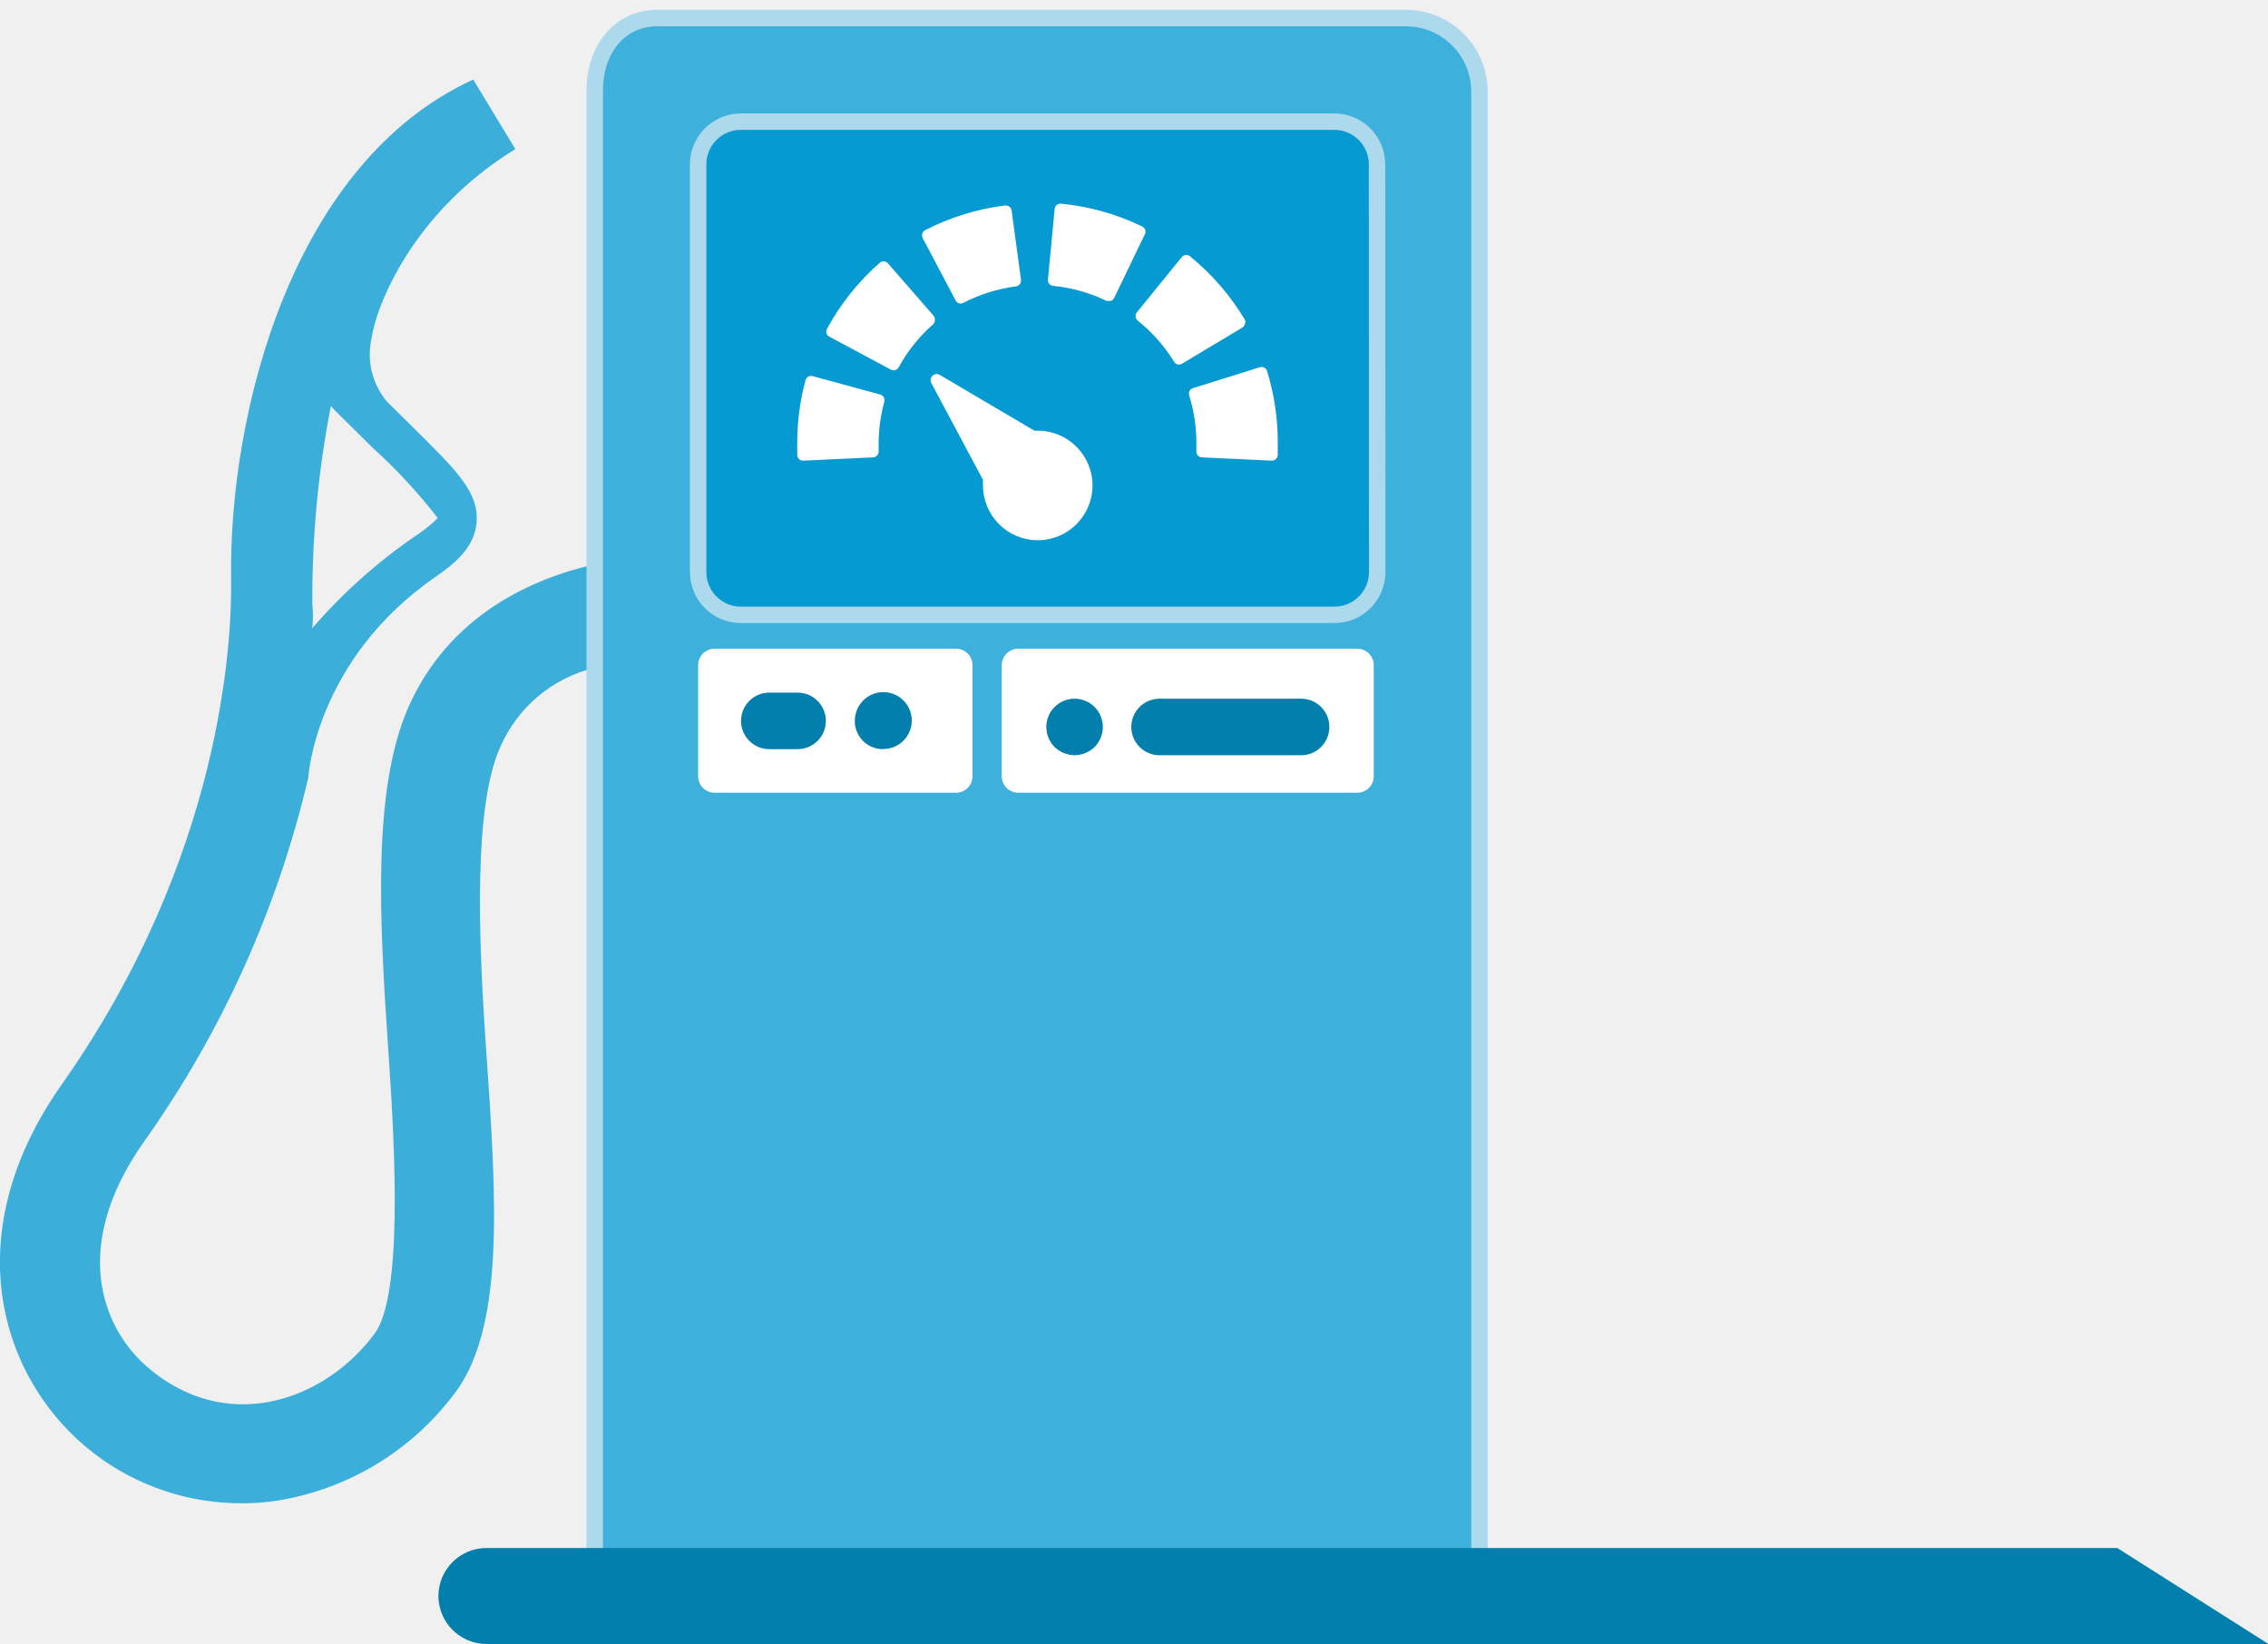
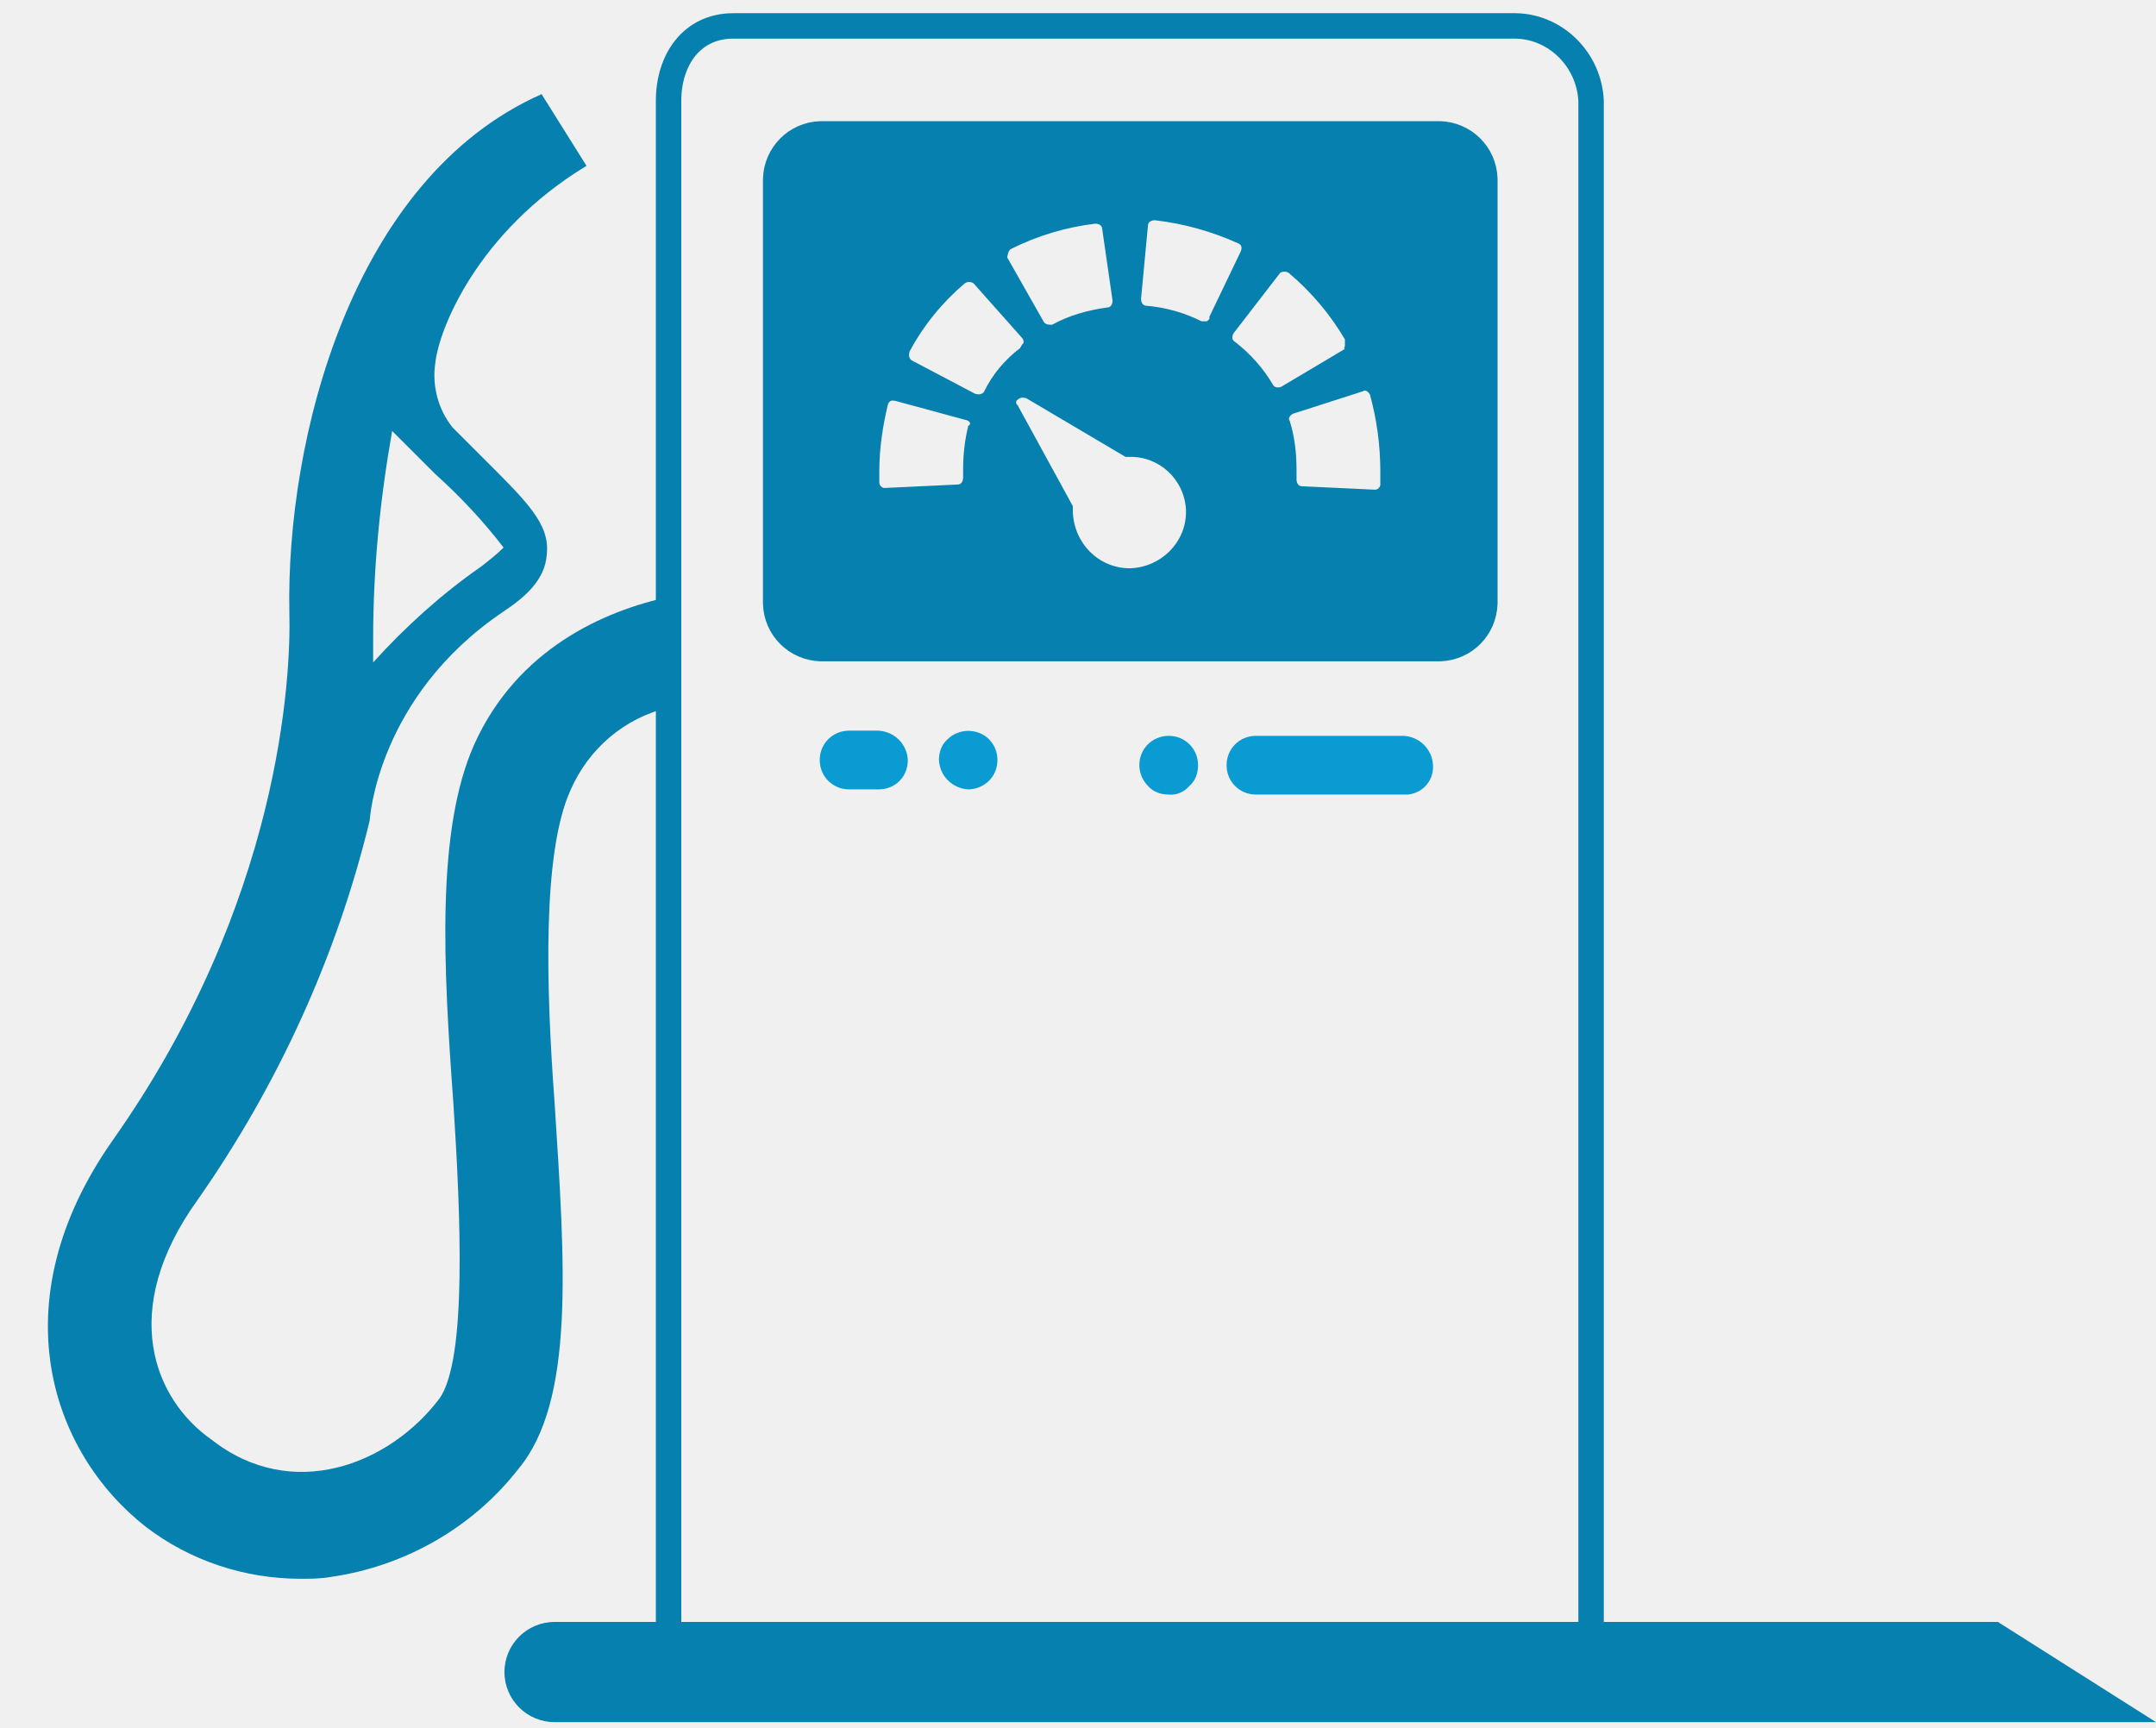
- <svg xmlns="http://www.w3.org/2000/svg" id="Layer_1" data-name="Layer 1" viewBox="0 0 137.97 100">
-   <defs>
-     <style>.cls-1{fill:#3bafda;}.cls-2{fill:#059bd2;}.cls-3{fill:#3db0db;stroke:#acd9eb;stroke-miterlimit:10;}.cls-4{fill:#027fad;}.cls-5{fill:#fff;}</style>
-   </defs>
-   <path class="cls-1" d="M24.85,43c-2.19,5-1.79,12.77-1.22,21,.44,6.31.84,14.84-.84,17.12-2.92,3.95-8.59,6.06-13.34,2.43C6.26,81.16,4.14,76,8.75,69.46a63,63,0,0,0,10-22.14s.41-7.17,7.77-12.25c1.21-.83,2.35-1.81,2.47-3.28.16-1.83-1.19-3.15-3.86-5.79l-1.58-1.56a4.46,4.46,0,0,1-.95-3.84c.25-1.87,2.42-7.65,8.75-11.53L28.79,4.84C17.71,9.9,13.91,25.25,14.06,35.2c.06,3.71-.52,16.88-10.3,30.76-6.6,9.36-3.61,18.21,2,22.48a14.7,14.7,0,0,0,9,3,14.9,14.9,0,0,0,1.7-.1,16.79,16.79,0,0,0,11-6.33C30.77,81,30.21,73,29.56,63.63c-.47-6.81-.74-14.52.85-18.14a8.42,8.42,0,0,1,5.8-4.88V34.32C32.45,35.16,27.35,37.37,24.85,43ZM19,36.76a60.89,60.89,0,0,1,1.13-12.07c.07.07.12.15.19.22.84.84,1.61,1.6,2.31,2.29a33.29,33.29,0,0,1,4,4.31,8.27,8.27,0,0,1-1.34,1.08A32.7,32.7,0,0,0,19,38.21C19.05,37.66,19.05,37.17,19,36.76Z" />
-   <rect class="cls-2" x="39.96" y="3.61" width="47.57" height="37.97" />
-   <path class="cls-3" d="M90,95V5.48A4.48,4.48,0,0,0,85.6,1.1H40c-2.39,0-3.82,2-3.82,4.38V95M83.78,34.8a2.6,2.6,0,0,1-2.6,2.6H45.07a2.6,2.6,0,0,1-2.6-2.6V10a2.6,2.6,0,0,1,2.6-2.6h36.1a2.6,2.6,0,0,1,2.6,2.6Z" />
-   <path class="cls-4" d="M138,100H29.59a2.93,2.93,0,0,1-2.92-2.92h0a2.93,2.93,0,0,1,2.92-2.92H128.8" />
-   <path class="cls-5" d="M56.87,19.45a.36.36,0,0,0-.09-.26L54,16a.36.36,0,0,0-.5,0,14.63,14.63,0,0,0-3.19,4,.35.35,0,0,0,.14.48l3.74,2a.35.35,0,0,0,.48-.14,9.67,9.67,0,0,1,2.11-2.63A.35.35,0,0,0,56.87,19.45Z" />
-   <path class="cls-5" d="M58.13,18.27a.35.35,0,0,0,.48.15,9.56,9.56,0,0,1,3.2-1,.36.36,0,0,0,.3-.4l-.57-4.22a.36.36,0,0,0-.4-.3A14.51,14.51,0,0,0,56.28,14a.36.36,0,0,0-.15.48Z" />
-   <path class="cls-5" d="M53.55,24l-4.11-1.12a.36.36,0,0,0-.44.25A14.66,14.66,0,0,0,48.5,27c0,.22,0,.45,0,.68a.35.35,0,0,0,.35.34h0l4.26-.2a.35.35,0,0,0,.34-.37c0-.16,0-.31,0-.45a9.69,9.69,0,0,1,.34-2.54A.36.36,0,0,0,53.55,24Z" />
-   <path class="cls-5" d="M69.47,13.77a14.52,14.52,0,0,0-4.92-1.38.35.35,0,0,0-.39.32L63.75,17a.35.35,0,0,0,.32.39,9.56,9.56,0,0,1,3.24.91.35.35,0,0,0,.15,0l.12,0a.35.35,0,0,0,.2-.18l1.85-3.84A.35.35,0,0,0,69.47,13.77Z" />
-   <path class="cls-5" d="M75.73,19.72a.35.35,0,0,0,0-.27,14.64,14.64,0,0,0-3.34-3.86.35.35,0,0,0-.5.05L69.16,19a.36.36,0,0,0,.05.5A9.68,9.68,0,0,1,71.42,22a.35.35,0,0,0,.49.12l3.66-2.19A.36.36,0,0,0,75.73,19.72Z" />
-   <path class="cls-5" d="M77.08,22.57a.35.35,0,0,0-.44-.23l-4.07,1.27a.35.35,0,0,0-.23.44A9.66,9.66,0,0,1,72.78,27c0,.15,0,.29,0,.45a.35.35,0,0,0,.34.37l4.26.2h0a.36.36,0,0,0,.35-.34c0-.24,0-.46,0-.68A14.62,14.62,0,0,0,77.08,22.57Z" />
-   <path class="cls-5" d="M63.11,26.2h-.18l-5.77-3.4a.37.37,0,0,0-.51.49l3.15,5.9a3.39,3.39,0,0,0,0,.34,3.33,3.33,0,1,0,3.33-3.33Z" />
-   <rect class="cls-5" x="42.47" y="39.46" width="16.69" height="8.76" rx="1" ry="1" />
-   <rect class="cls-5" x="60.94" y="39.46" width="22.63" height="8.76" rx="1" ry="1" />
-   <path class="cls-4" d="M48.52,45.57H46.8a1.72,1.72,0,1,1,0-3.44h1.72a1.72,1.72,0,0,1,0,3.44Z" />
-   <path class="cls-4" d="M53.68,45.57A1.71,1.71,0,0,1,52,43.84a1.77,1.77,0,0,1,.5-1.22,1.73,1.73,0,1,1,1.22,2.94Z" />
-   <path class="cls-4" d="M79.14,45.94H70.54a1.72,1.72,0,1,1,0-3.44h8.61a1.72,1.72,0,0,1,0,3.44Z" />
-   <path class="cls-4" d="M65.37,45.94a1.81,1.81,0,0,1-1.22-.5,1.78,1.78,0,0,1-.5-1.22,1.72,1.72,0,1,1,3.44,0,1.78,1.78,0,0,1-.5,1.22A1.81,1.81,0,0,1,65.37,45.94Z" />
+ <svg xmlns="http://www.w3.org/2000/svg" version="1.1" id="Layer_1" x="0px" y="0px" viewBox="0 0 249.6 200" style="enable-background:new 0 0 249.6 200;" xml:space="preserve">
+   <style type="text/css">
+ 	.st0{fill:#0680AE;}
+ 	.st1{fill:none;stroke:#0680AE;stroke-width:2.945;stroke-miterlimit:10;}
+ 	.st2{fill:#0A9BD2;}
+ </style>
+   <path class="st0" d="M54.9,86.2c-4.4,9.9-3.6,25.4-2.4,41.7c0.8,12.5,1.6,29.4-1.6,34c-5.8,7.7-17.1,12.1-26.4,4.8  c-6.6-4.6-10.9-14.9-1.6-27.8c9.3-13.3,16.1-28.2,19.9-43.9c0,0,0.8-14.3,15.5-24.2c2.4-1.6,4.8-3.6,5-6.6c0.4-3.6-2.4-6.2-7.7-11.5  l-3.2-3.2c-1.7-2.1-2.4-4.9-2-7.5c0.4-3.8,4.8-15.1,17.5-22.8l-5.2-8.3c-22.1,9.8-29.6,40.2-29.2,60c0.2,7.4-1,33.6-20.5,61.2  c-13.1,18.7-7.1,36.1,3.9,44.7c5.1,3.9,11.4,6,17.9,6c1.1,0,2.3,0,3.4-0.2c8.6-1.2,16.5-5.7,21.8-12.5c6.6-7.9,5.4-23.8,4.2-42.5  c-1-13.5-1.4-28.8,1.8-36c2.1-4.9,6.3-8.5,11.5-9.7V69.1C70,70.7,59.9,75.1,54.9,86.2z M43.2,73.9c0-8.1,0.8-16.1,2.2-24l0.4,0.4  l4.6,4.6c2.9,2.6,5.6,5.5,7.9,8.5c-0.8,0.8-1.7,1.5-2.6,2.2c-4.6,3.2-8.8,7-12.5,11.1V73.9z" />
+   <path class="st1" d="M184.2,189.5V11.7c-0.2-4.7-4-8.6-8.7-8.7H84.9c-4.8,0-7.5,3.9-7.5,8.7v177.8 M171.9,69.9  c-0.1,2.8-2.3,5.1-5.2,5.2H95c-2.8-0.1-5.1-2.3-5.2-5.2V20.7c0.1-2.8,2.3-5.1,5.2-5.2h71.7c2.8,0.1,5.1,2.3,5.2,5.2V69.9z" />
+   <path class="st0" d="M249.6,199.4H64.2c-3.2,0-5.8-2.6-5.8-5.8l0,0c0-3.2,2.6-5.8,5.8-5.8h167.1" />
+   <path class="st2" d="M101.7,91.4h-3.4c-1.9,0-3.4-1.5-3.4-3.4c0-1.9,1.5-3.4,3.4-3.4h3.4c1.8,0.1,3.3,1.5,3.4,3.4  C105.1,89.9,103.7,91.4,101.7,91.4C101.8,91.4,101.8,91.4,101.7,91.4z" />
+   <path class="st2" d="M112.1,91.4c-1.8-0.1-3.3-1.5-3.4-3.4c0-0.9,0.3-1.8,1-2.4c1.3-1.3,3.5-1.3,4.8,0c1.3,1.3,1.3,3.5,0,4.8l0,0  C113.9,91,113,91.4,112.1,91.4L112.1,91.4z" />
+   <path class="st2" d="M162.5,92h-17.1c-1.9,0-3.4-1.5-3.4-3.4c0-1.9,1.5-3.4,3.4-3.4h17.1c1.8,0.1,3.3,1.5,3.4,3.4  c0.1,1.7-1.1,3.2-2.9,3.4C162.9,92,162.7,92,162.5,92z" />
+   <path class="st2" d="M135.3,92c-0.9,0-1.8-0.3-2.4-1c-0.6-0.6-1-1.5-1-2.4c0-1.9,1.5-3.4,3.4-3.4c1.9,0,3.4,1.5,3.4,3.4  c0,0.9-0.3,1.8-1,2.4C137.1,91.7,136.2,92.1,135.3,92z" />
+   <path class="st0" d="M166.7,15.5H95c-2.8,0.1-5.1,2.3-5.2,5.2v49.3c0.1,2.8,2.3,5.1,5.2,5.2h71.7c2.8-0.1,5.1-2.3,5.2-5.2V20.7  C171.8,17.9,169.5,15.6,166.7,15.5z M117.1,28.8c3-1.5,6.3-2.5,9.7-2.9c0.4,0,0.8,0.2,0.8,0.6l1.2,8.3c0,0.4-0.2,0.8-0.6,0.8  c-2.2,0.3-4.4,0.9-6.4,2c-0.4,0-0.8,0-1-0.4l-4.2-7.4C116.7,29.4,116.7,29,117.1,28.8z M112.1,49.3c-0.4,1.6-0.6,3.3-0.6,5v1  c0,0.4-0.2,0.8-0.6,0.8l-8.5,0.4c-0.3,0-0.6-0.3-0.6-0.6v-1.4c0-2.6,0.4-5.2,1-7.7c0.1-0.3,0.4-0.5,0.7-0.4c0,0,0.1,0,0.1,0l8.1,2.2  C112.3,48.7,112.5,49.1,112.1,49.3z M113.9,45.4c-0.3,0.3-0.6,0.3-1,0.2l-7.4-3.9c-0.3-0.3-0.3-0.6-0.2-1c1.6-3,3.8-5.7,6.4-7.9  c0.3-0.2,0.7-0.2,1,0l5.6,6.3c0.2,0.2,0.2,0.4,0.2,0.6c-0.2,0.2-0.3,0.4-0.4,0.6C116.4,41.6,114.9,43.3,113.9,45.4L113.9,45.4z   M130.8,65.8c-3.6,0-6.5-2.9-6.6-6.6v-0.6l-6.4-11.7c-0.2-0.1-0.2-0.4-0.1-0.5c0,0,0-0.1,0.1-0.1c0.3-0.3,0.6-0.3,1-0.2l11.5,6.8  h0.4c3.5-0.1,6.4,2.6,6.6,6.1c0,0.1,0,0.2,0,0.3C137.3,62.8,134.4,65.7,130.8,65.8L130.8,65.8z M139.7,37.2h-0.6  c-2-1-4.1-1.6-6.4-1.8c-0.4,0-0.6-0.4-0.6-0.8l0.8-8.5c0-0.4,0.4-0.6,0.8-0.6c3.4,0.4,6.6,1.3,9.7,2.7c0.4,0.2,0.4,0.6,0.2,1  l-3.6,7.5C140.1,36.9,139.9,37.1,139.7,37.2L139.7,37.2z M147.4,44.6c-1.1-1.9-2.6-3.6-4.4-5c-0.4-0.2-0.4-0.6-0.2-1l5.4-7  c0.3-0.2,0.7-0.2,1,0c2.6,2.2,4.8,4.8,6.5,7.7V40c0,0.2-0.2,0.4,0,0.4l-7.4,4.4C148,44.9,147.6,44.9,147.4,44.6L147.4,44.6z   M159.8,56.1c0,0.3-0.3,0.6-0.6,0.6l-8.5-0.4c-0.4,0-0.6-0.4-0.6-0.8v-1c0-2-0.2-3.9-0.8-5.8c-0.2-0.2,0-0.6,0.4-0.8l8.1-2.6  c0.2-0.2,0.6,0,0.8,0.4c0.8,2.9,1.2,5.9,1.2,8.9L159.8,56.1z" />
</svg>
